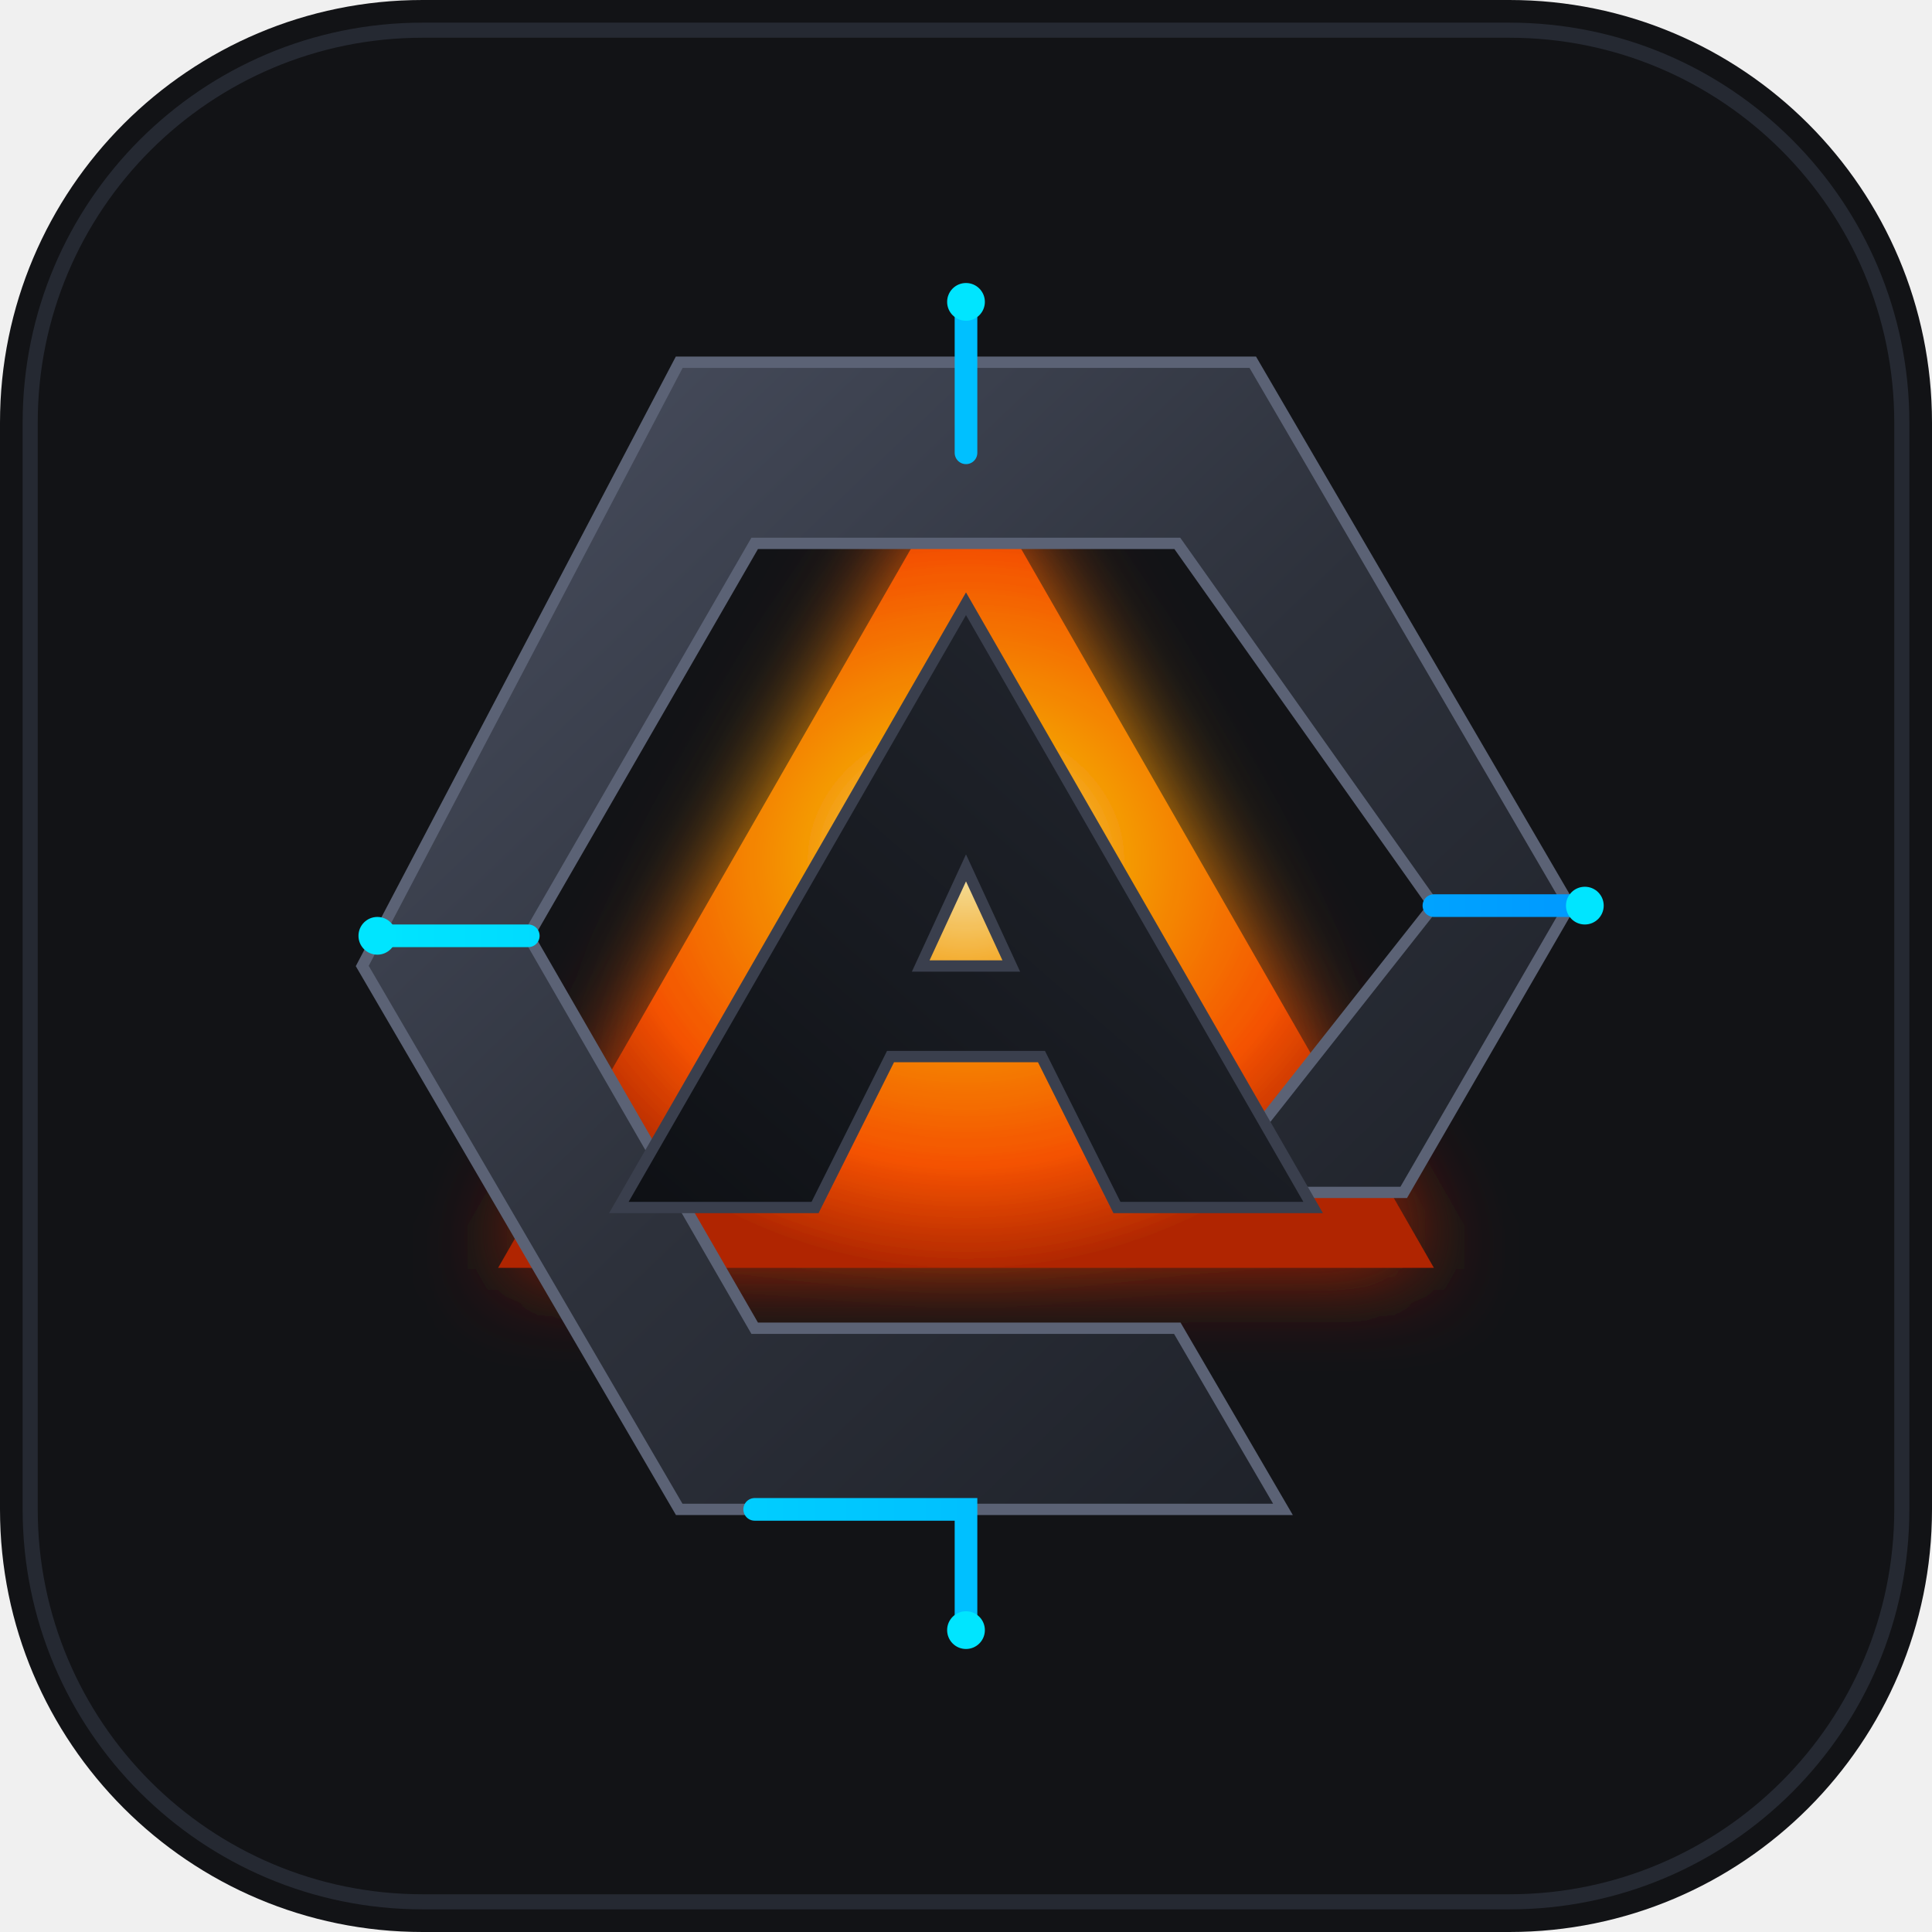
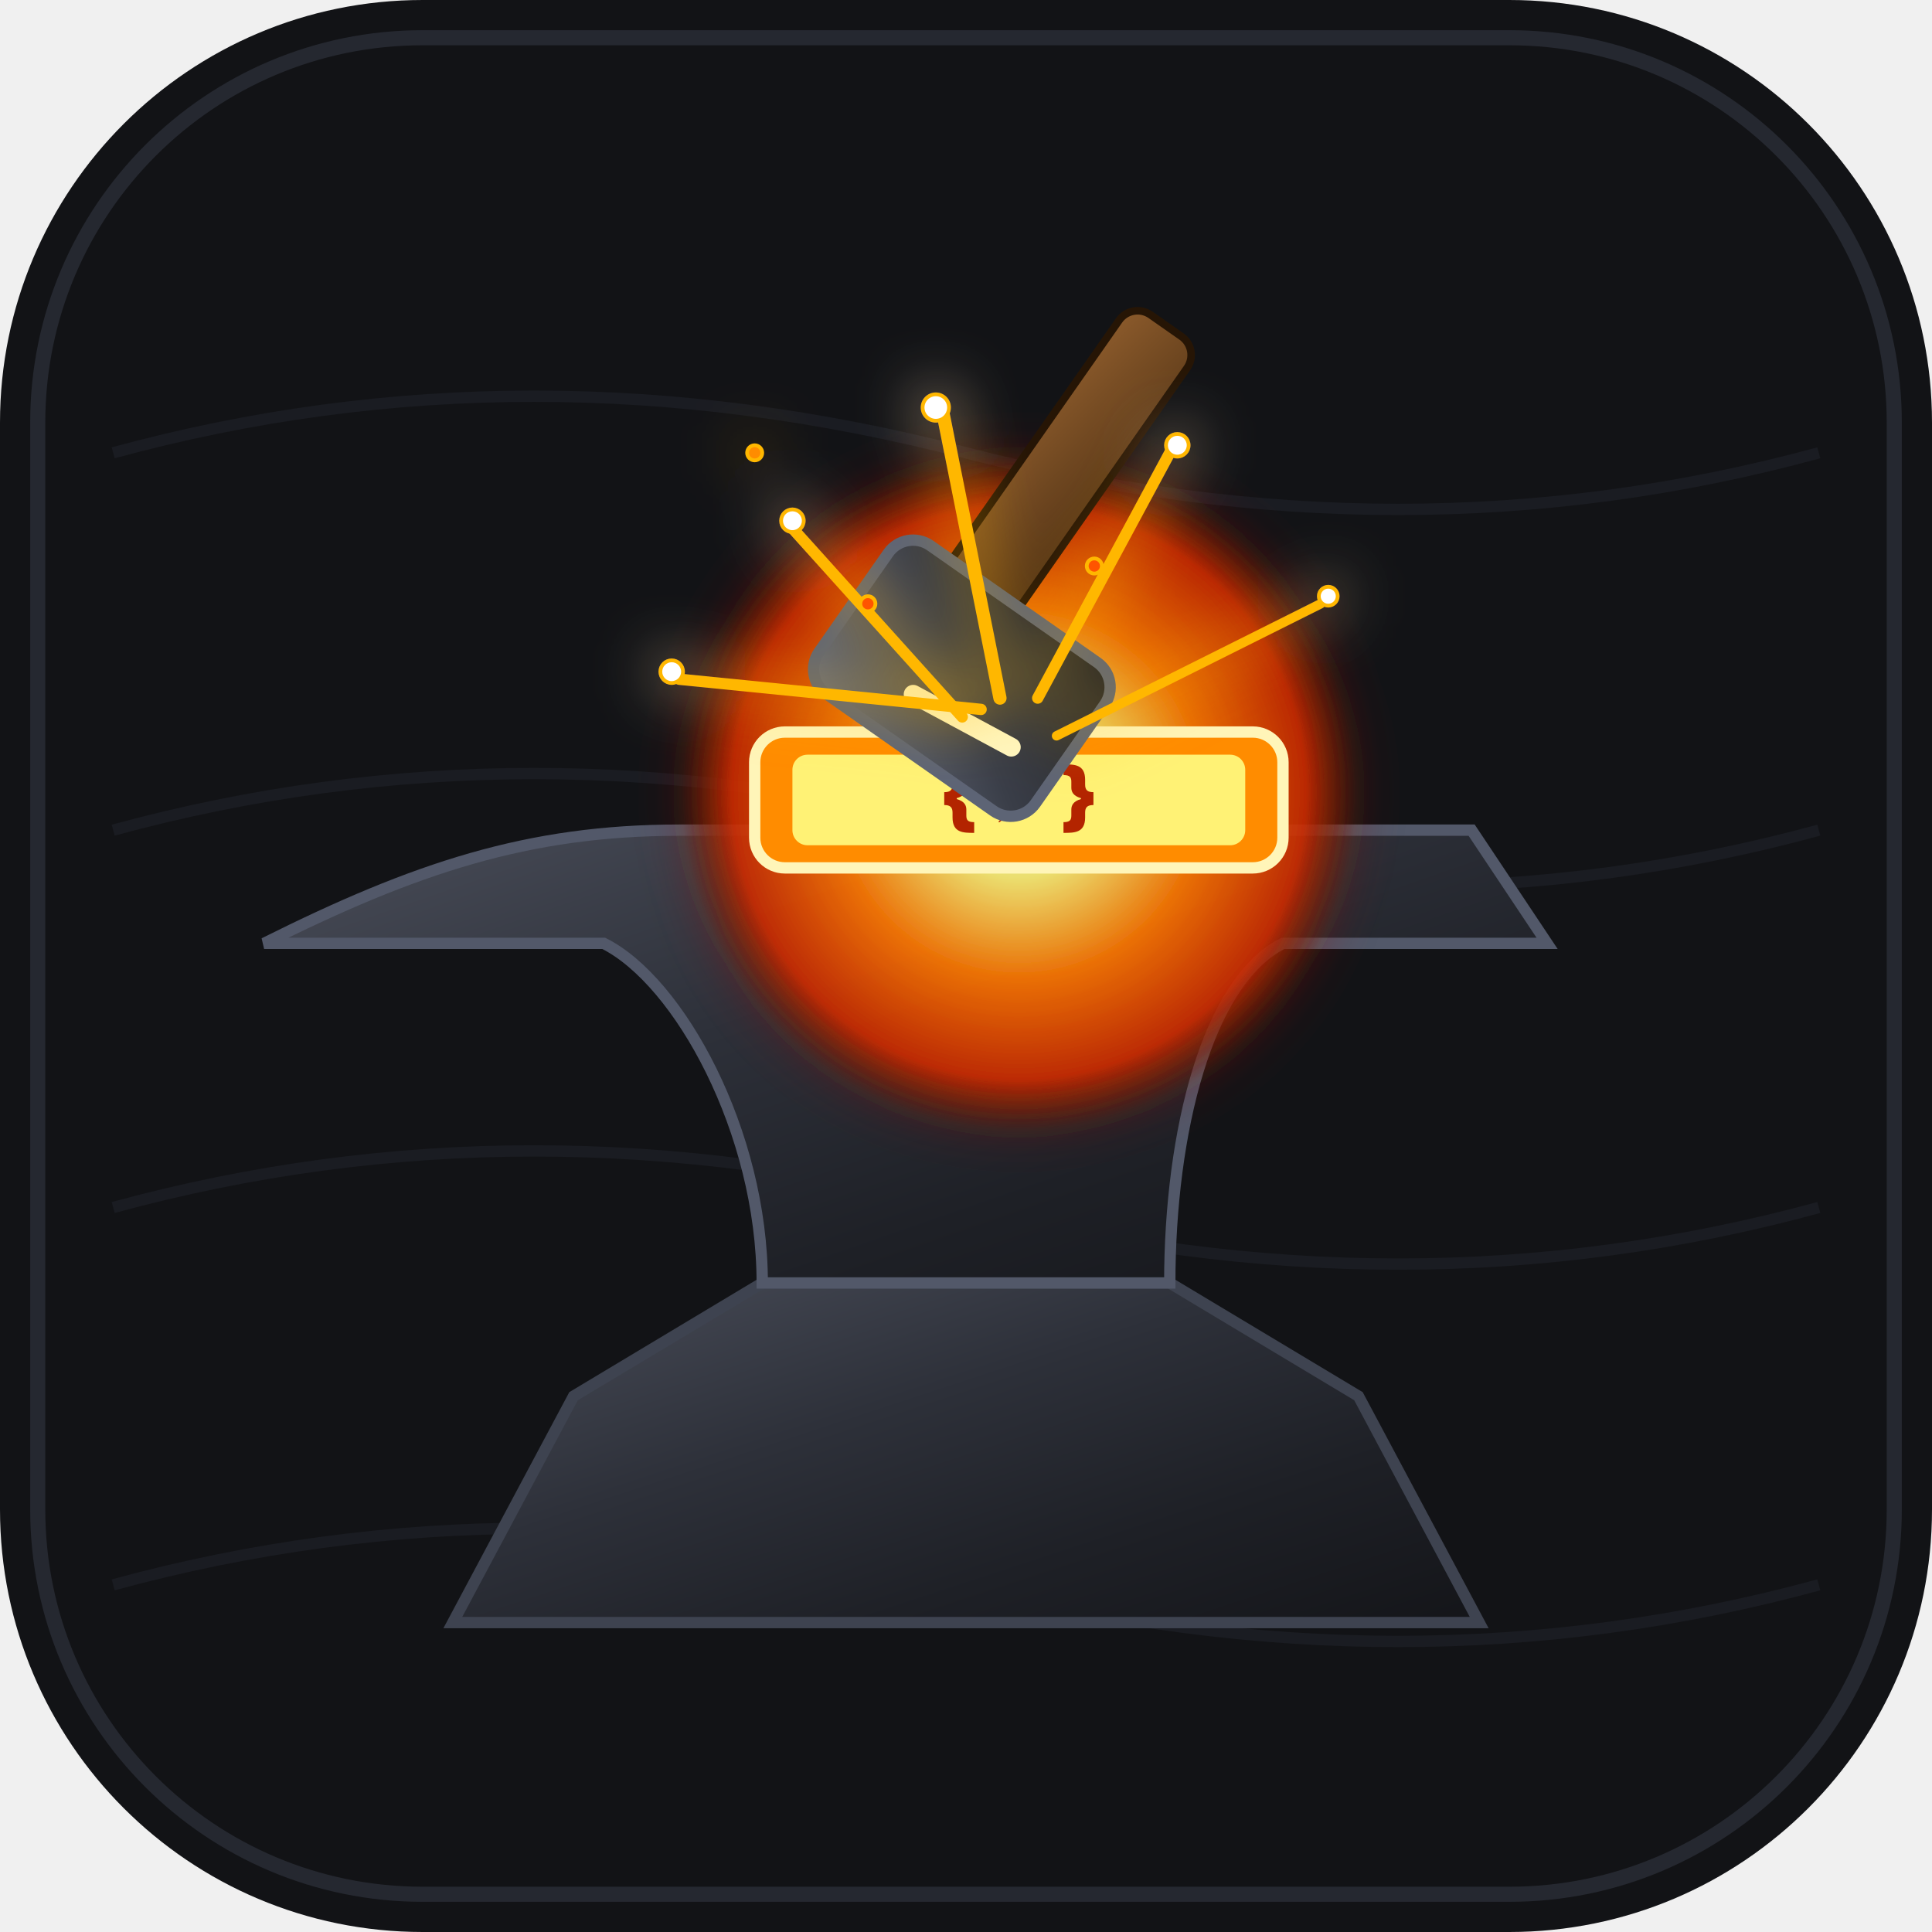
<svg xmlns="http://www.w3.org/2000/svg" viewBox="0 0 512 512" width="100%" height="100%">
  <defs>
-     <radialGradient id="moltenCore" cx="50%" cy="50%" r="50%">
-       <stop offset="0%" stop-color="#FFF0B3" />
-       <stop offset="35%" stop-color="#FF9E00" />
-       <stop offset="75%" stop-color="#FF5500" />
-       <stop offset="100%" stop-color="#B82800" />
+     <radialGradient id="forgeHeat" cx="50%" cy="50%" r="50%">
+       <stop offset="0%" stop-color="#FFFFFF" />
+       <stop offset="25%" stop-color="#FFF275" />
+       <stop offset="55%" stop-color="#FF7700" />
+       <stop offset="85%" stop-color="#CC2B00" />
+       <stop offset="100%" stop-color="#3D0B00" stop-opacity="0" />
    </radialGradient>
-     <linearGradient id="titaniumLight" x1="0%" y1="0%" x2="100%" y2="100%">
-       <stop offset="0%" stop-color="#4B5162" />
-       <stop offset="50%" stop-color="#2D313B" />
-       <stop offset="100%" stop-color="#1A1D24" />
+     <linearGradient id="damascusIron" x1="0%" y1="0%" x2="100%" y2="100%">
+       <stop offset="0%" stop-color="#4A4E5A" />
+       <stop offset="40%" stop-color="#2D3039" />
+       <stop offset="70%" stop-color="#1E2026" />
+       <stop offset="100%" stop-color="#141519" />
    </linearGradient>
-     <linearGradient id="titaniumDark" x1="100%" y1="0%" x2="0%" y2="100%">
-       <stop offset="0%" stop-color="#252932" />
-       <stop offset="100%" stop-color="#0E1014" />
+     <linearGradient id="hammerSteel" x1="0%" y1="100%" x2="100%" y2="0%">
+       <stop offset="0%" stop-color="#686F80" />
+       <stop offset="50%" stop-color="#3A3E48" />
+       <stop offset="100%" stop-color="#1F2127" />
    </linearGradient>
-     <linearGradient id="cyanGlow" x1="0%" y1="0%" x2="100%" y2="0%">
-       <stop offset="0%" stop-color="#00E5FF" />
-       <stop offset="100%" stop-color="#0099FF" />
+     <linearGradient id="woodHandle" x1="0%" y1="0%" x2="100%" y2="100%">
+       <stop offset="0%" stop-color="#8B5A2B" />
+       <stop offset="100%" stop-color="#4A2E12" />
    </linearGradient>
-     <filter id="coreGlow" x="-20%" y="-20%" width="140%" height="140%">
-       <feGaussianBlur stdDeviation="12" result="blur" />
+     <filter id="sparksGlow" x="-30%" y="-30%" width="160%" height="160%">
+       <feGaussianBlur stdDeviation="8" result="blur" />
      <feComposite in="SourceGraphic" in2="blur" operator="over" />
    </filter>
  </defs>
  <rect width="512" height="512" rx="112" fill="#121316" />
-   <rect x="8" y="8" width="496" height="496" rx="104" fill="none" stroke="#252932" stroke-width="4" />
-   <polygon points="256,120 380,336 132,336" fill="url(#moltenCore)" filter="url(#coreGlow)" opacity="0.95" />
-   <path d="M 180,96 L 332,96 L 416,240 L 372,316 L 320,316 L 380,240 L 312,144 L 200,144 L 140,248 L 200,352 L 312,352 L 340,400 L 180,400 L 96,256 Z" fill="url(#titaniumLight)" stroke="#5B6275" stroke-width="3" />
-   <path d="M 256,160 L 348,320 L 296,320 L 276,280 L 236,280 L 216,320 L 164,320 Z M 256,230 L 244,256 L 268,256 Z" fill="url(#titaniumDark)" stroke="#3A3F4D" stroke-width="3" />
-   <path d="M 140,248 L 100,248 M 380,240 L 420,240 M 256,120 L 256,80 M 200,400 L 256,400 L 256,432" fill="none" stroke="url(#cyanGlow)" stroke-width="6" stroke-linecap="round" />
-   <circle cx="100" cy="248" r="5" fill="#00E5FF" />
-   <circle cx="420" cy="240" r="5" fill="#00E5FF" />
-   <circle cx="256" cy="80" r="5" fill="#00E5FF" />
-   <circle cx="256" cy="432" r="5" fill="#00E5FF" />
+   <rect x="10" y="10" width="492" height="492" rx="102" fill="none" stroke="#252830" stroke-width="4" />
+   <path d="M 30,120 Q 140,90 256,120 T 482,120" stroke="#1A1C22" stroke-width="3" fill="none" />
+   <path d="M 30,220 Q 140,190 256,220 T 482,220" stroke="#1A1C22" stroke-width="3" fill="none" />
+   <path d="M 30,320 Q 140,290 256,320 T 482,320" stroke="#1A1C22" stroke-width="3" fill="none" />
+   <path d="M 30,420 Q 140,390 256,420 T 482,420" stroke="#1A1C22" stroke-width="3" fill="none" />
+   <path d="M 120,430 L 392,430 L 360,370 L 310,340 L 202,340 L 152,370 Z" fill="url(#damascusIron)" stroke="#3E4350" stroke-width="3" />
+   <path d="M 202,340 C 202,300 180,260 160,250 L 70,250 C 110,230 140,220 180,220 L 390,220 L 410,250 L 340,250 C 320,260 310,300 310,340 Z" fill="url(#damascusIron)" stroke="#525869" stroke-width="3" />
+   <circle cx="270" cy="210" r="90" fill="url(#forgeHeat)" filter="url(#sparksGlow)" opacity="0.9" />
+   <rect x="200" y="194" width="140" height="36" rx="8" fill="#FF8C00" stroke="#FFF5B8" stroke-width="3" />
+   <rect x="210" y="200" width="120" height="24" rx="4" fill="#FFF275" />
+   <text x="270" y="218" font-family="-apple-system, BlinkMacSystemFont, monospace" font-size="20" font-weight="900" fill="#B32400" text-anchor="middle">{ ⚡ }</text>
+   <rect x="300" y="80" width="22" height="120" rx="6" transform="rotate(35 300 80)" fill="url(#woodHandle)" stroke="#261505" stroke-width="2" />
+   <rect x="240" y="140" width="70" height="48" rx="8" transform="rotate(35 240 140)" fill="url(#hammerSteel)" stroke="#5D6475" stroke-width="3" />
+   <line x1="242" y1="184" x2="268" y2="198" stroke="#FFF7C2" stroke-width="5" stroke-linecap="round" />
+   <g filter="url(#sparksGlow)" stroke="#FFB703" stroke-linecap="round">
+     <line x1="255" y1="190" x2="210" y2="140" stroke-width="3" />
+     <line x1="265" y1="185" x2="250" y2="110" stroke-width="3.5" />
+     <line x1="275" y1="185" x2="310" y2="120" stroke-width="3" />
+     <line x1="280" y1="195" x2="350" y2="160" stroke-width="2.5" />
+     <line x1="260" y1="188" x2="180" y2="180" stroke-width="3" />
+     <circle cx="210" cy="138" r="3" fill="#FFFFFF" />
+     <circle cx="248" cy="108" r="3.5" fill="#FFFFFF" />
+     <circle cx="312" cy="118" r="3" fill="#FFFFFF" />
+     <circle cx="352" cy="158" r="2.5" fill="#FFFFFF" />
+     <circle cx="178" cy="178" r="3" fill="#FFFFFF" />
+     <circle cx="230" cy="160" r="2" fill="#FF5500" />
+     <circle cx="290" cy="150" r="2" fill="#FF5500" />
+     <circle cx="200" cy="120" r="2" fill="#FF8C00" />
+   </g>
</svg>
